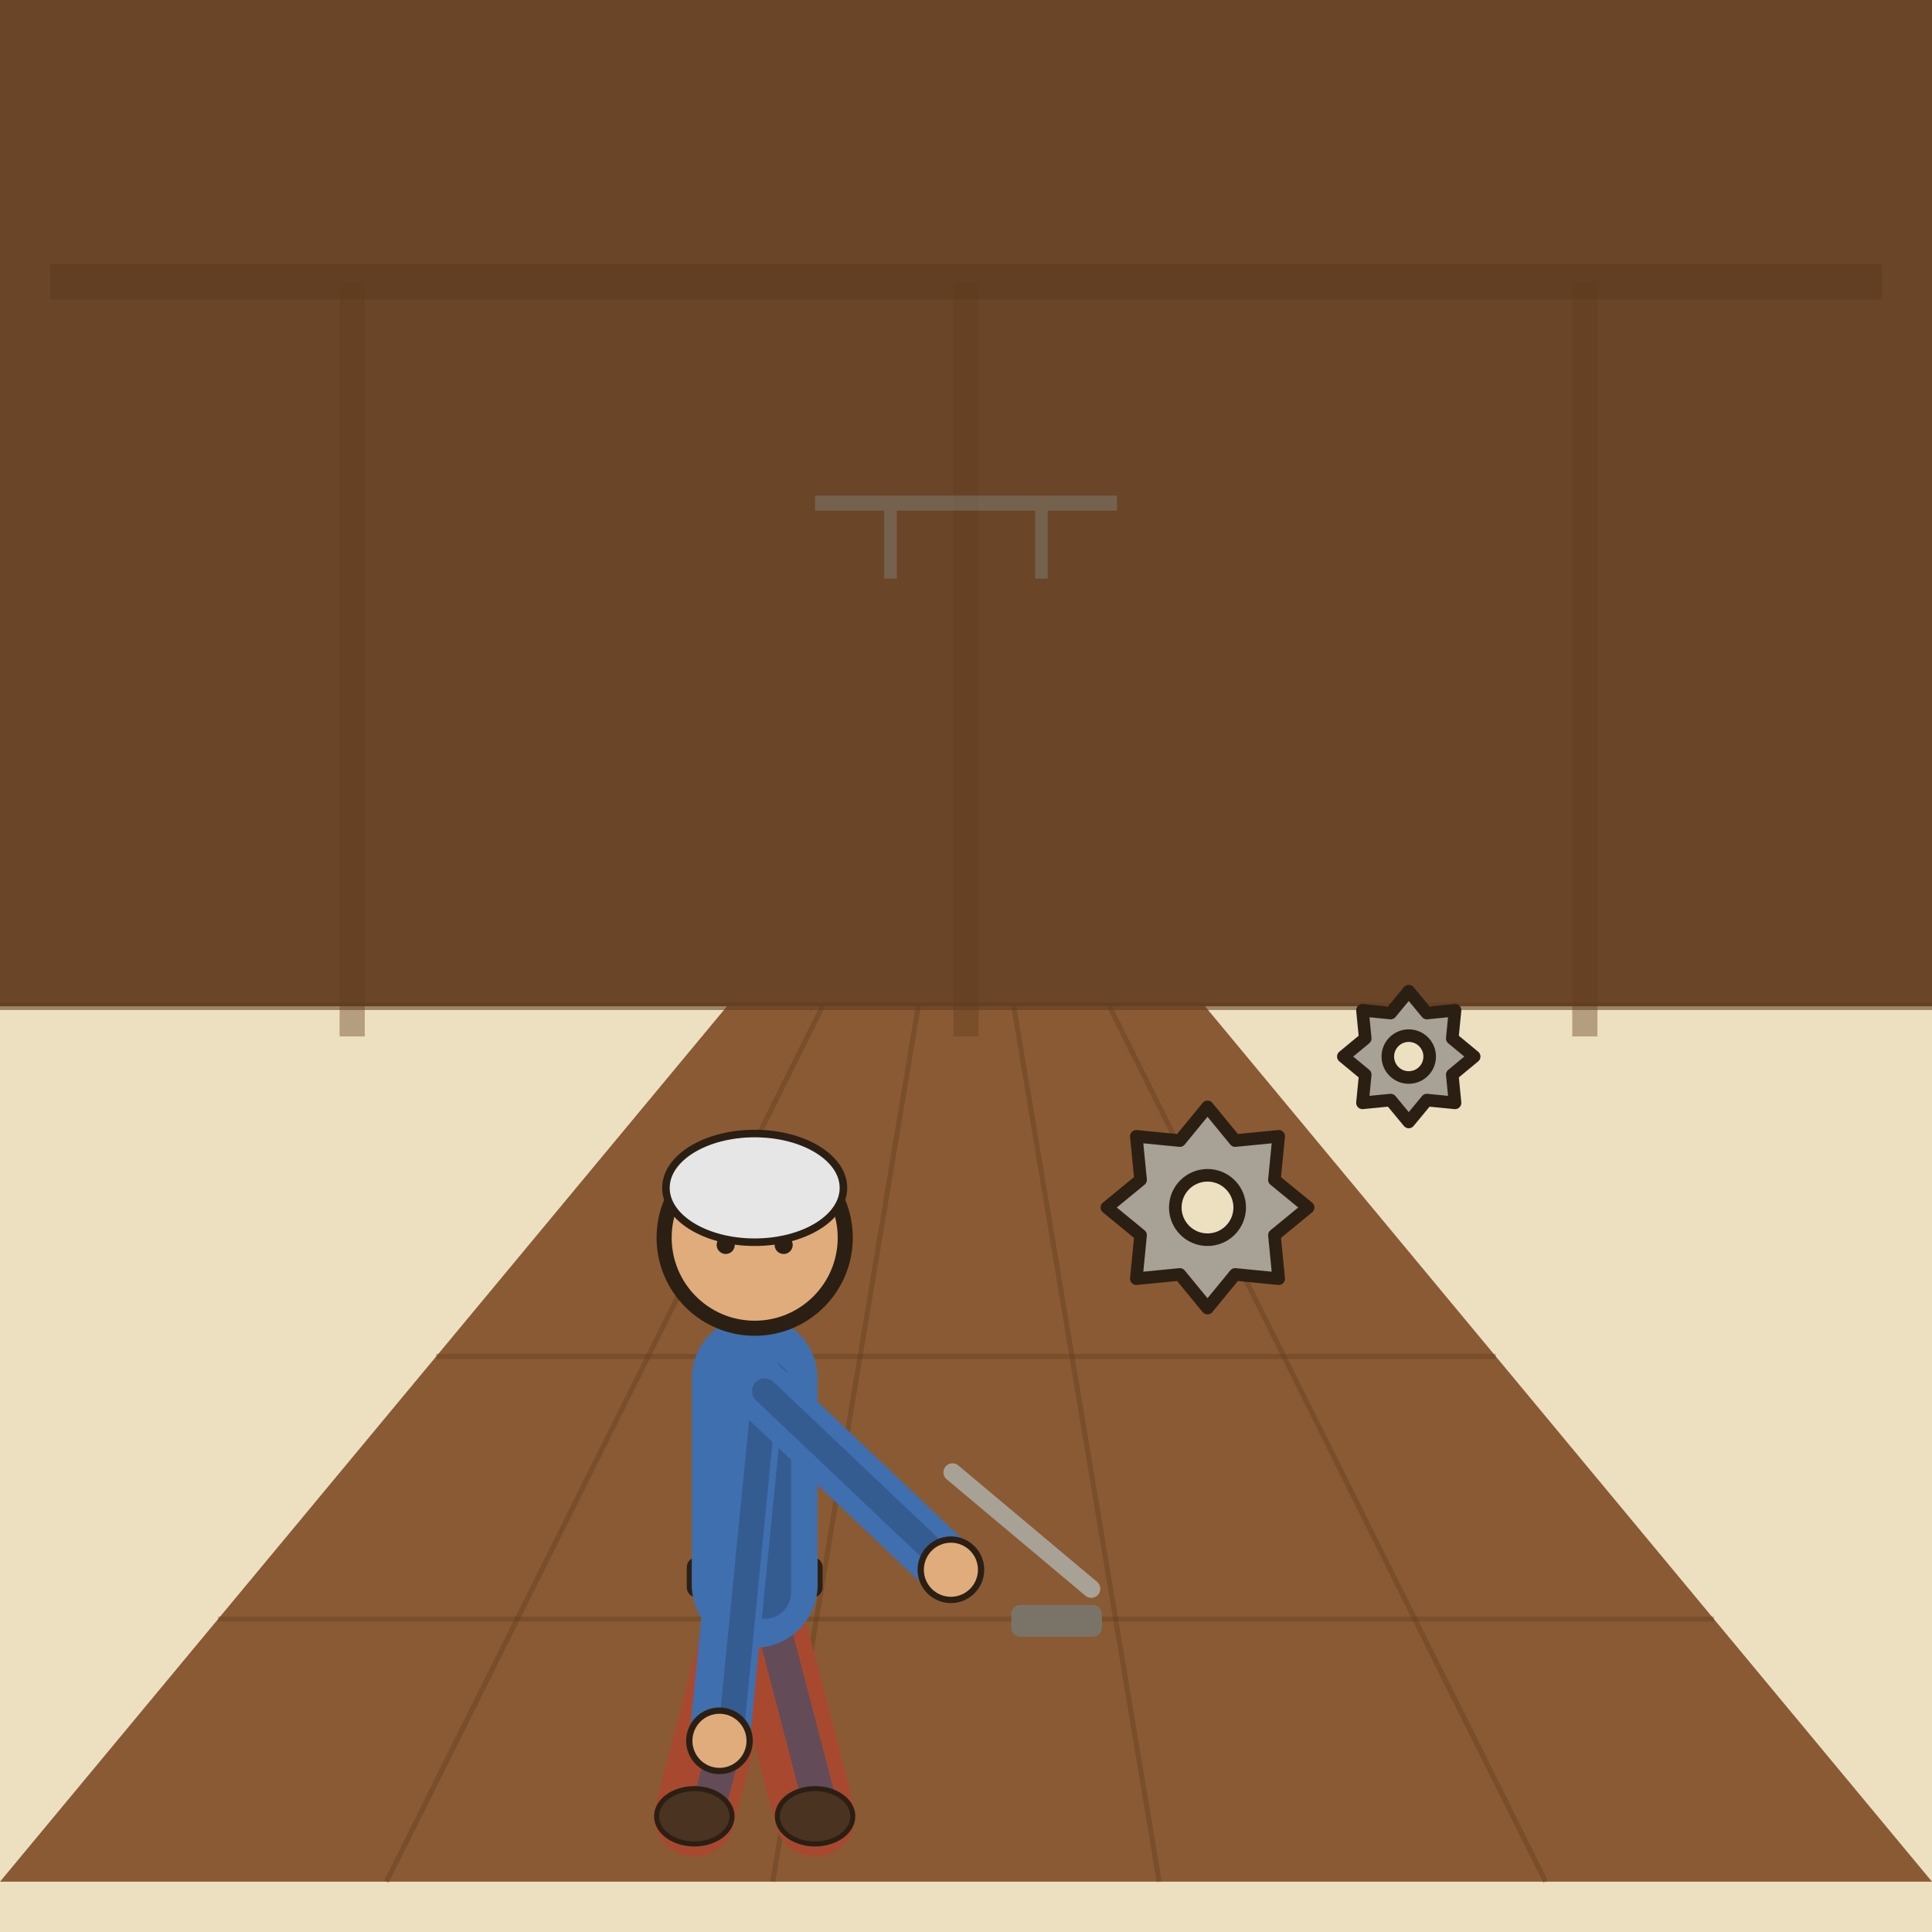
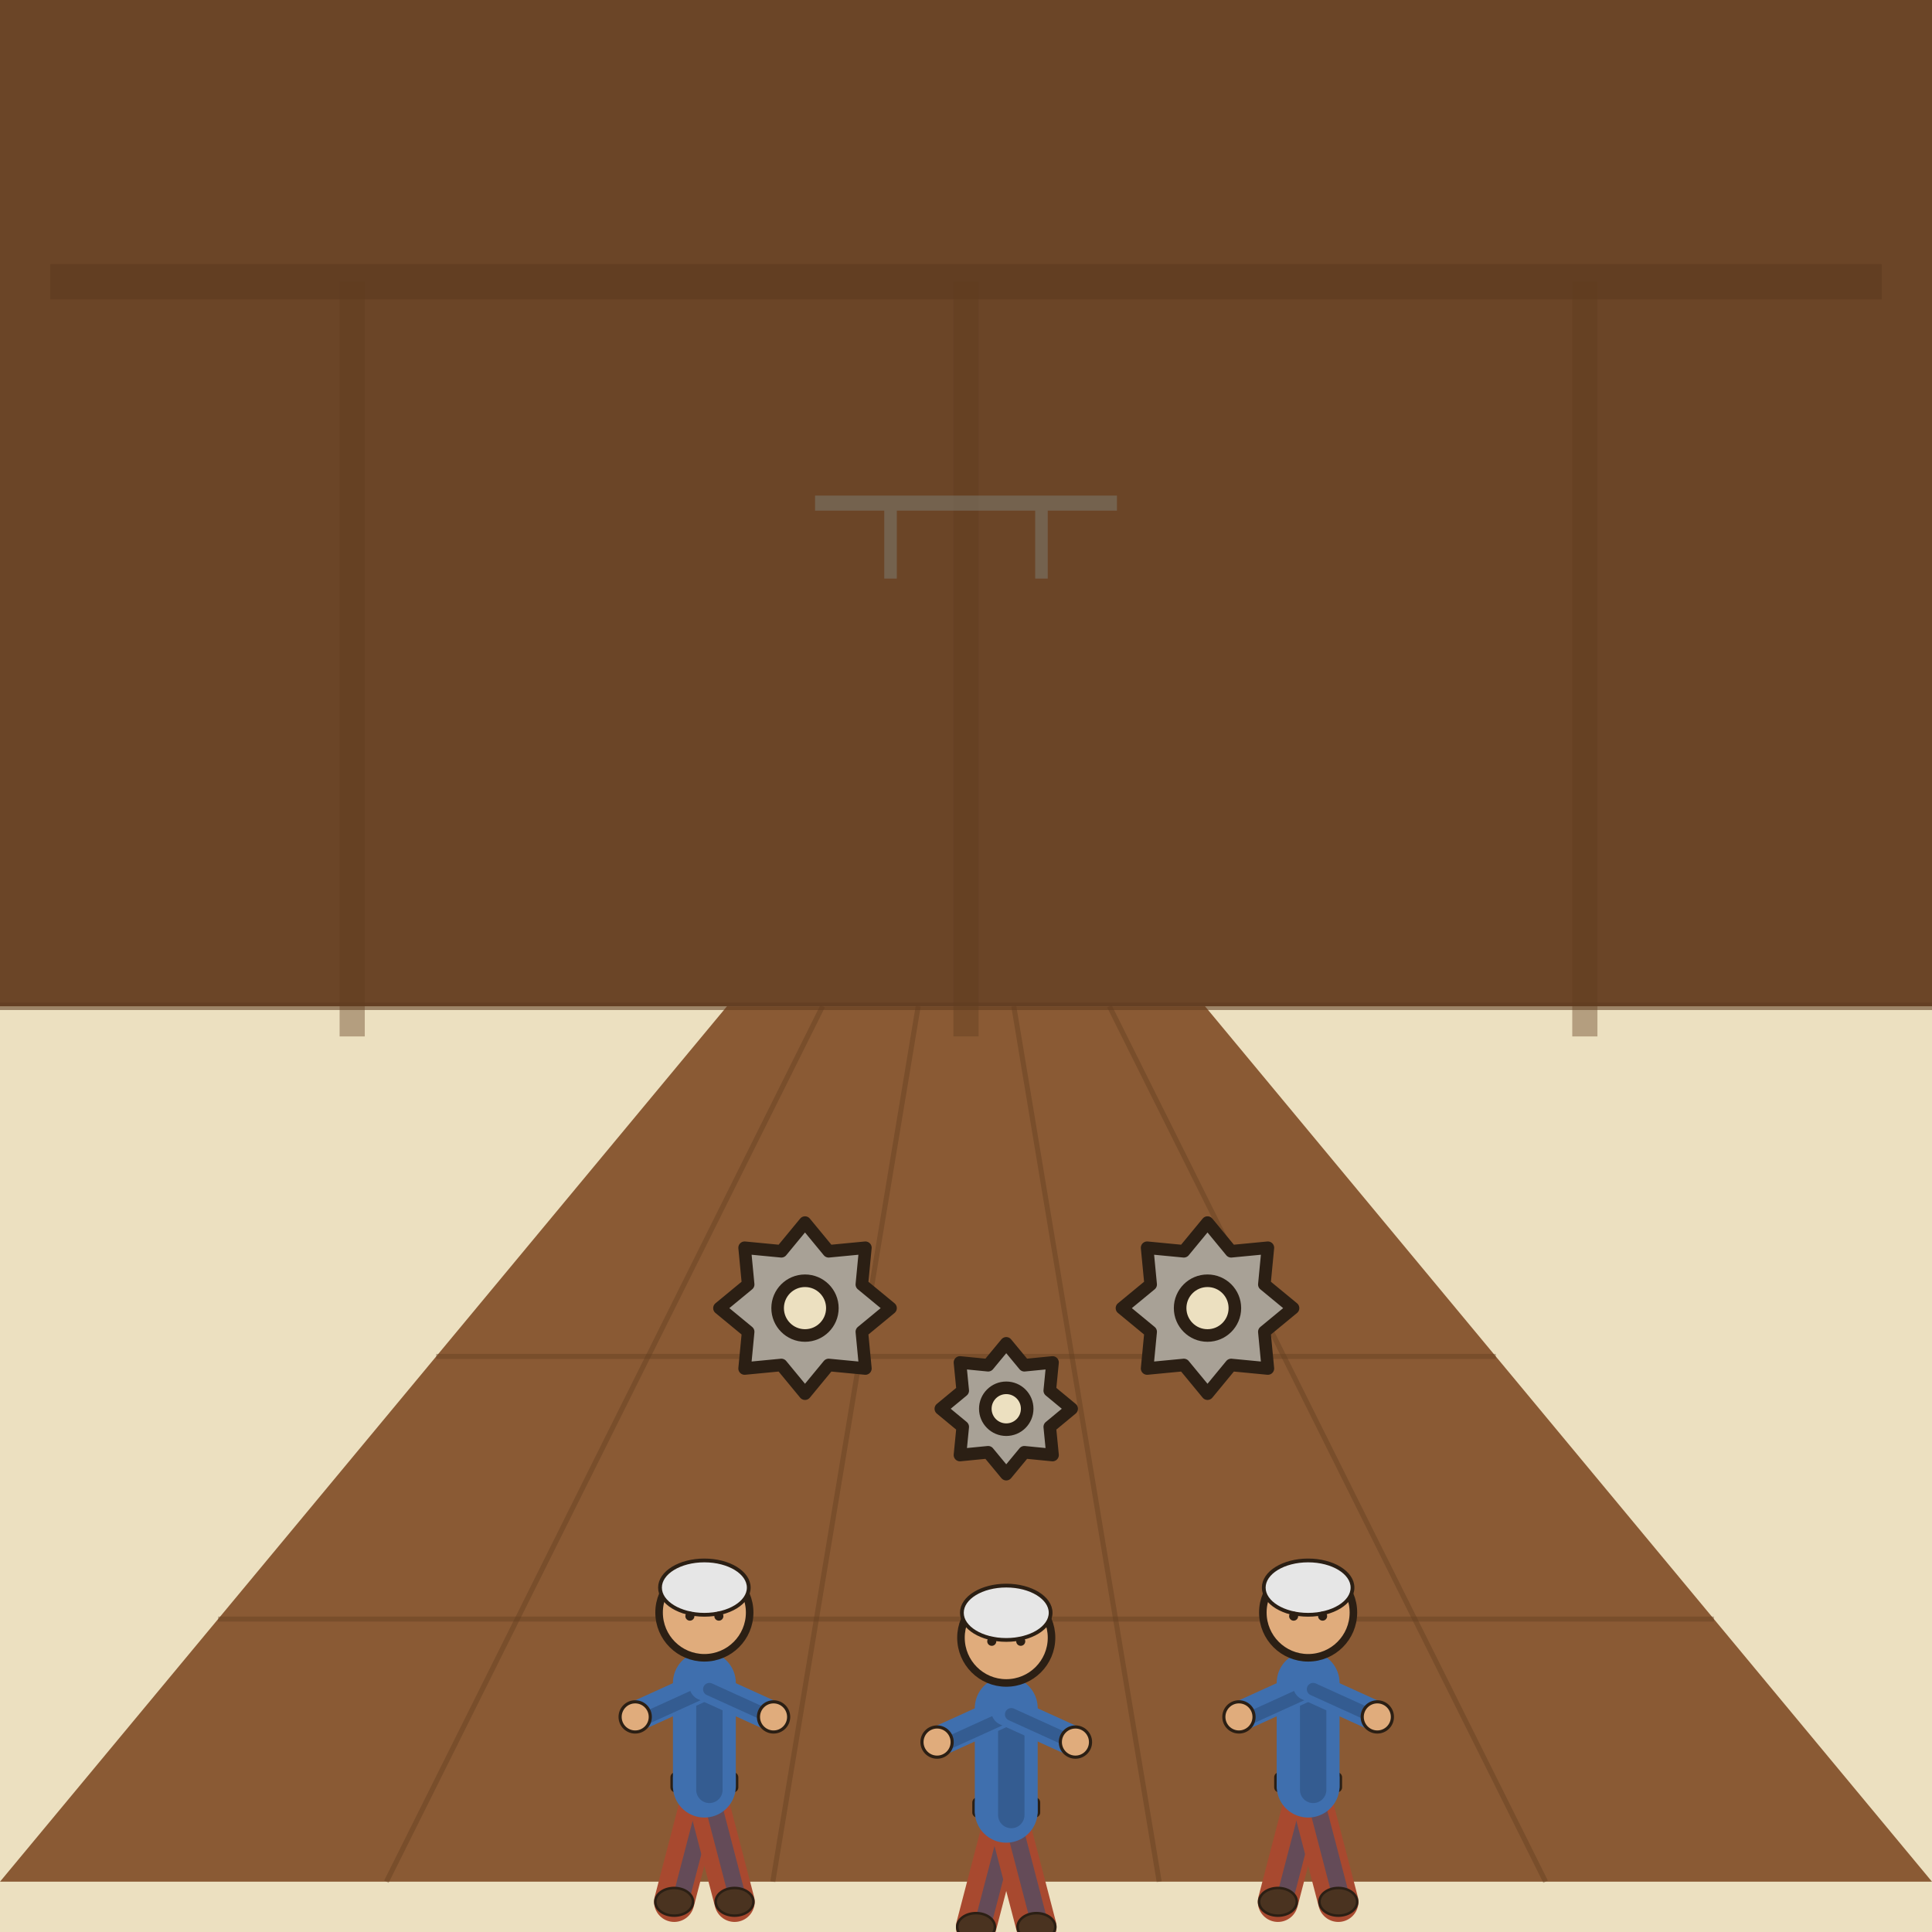
<svg xmlns="http://www.w3.org/2000/svg" viewBox="0 0 768 768">
  <rect x="0" y="0" width="768" height="768" fill="#ece0c0" />
  <rect x="0" y="0" width="768" height="400" fill="#6b4527" />
  <polygon points="289,400 479,400 768,748 0,748" fill="#8a5a34" />
  <line x1="327.0" y1="400" x2="153.6" y2="748" stroke="#5e3b1f" stroke-width="2" opacity="0.4" />
  <line x1="365.0" y1="400" x2="307.2" y2="748" stroke="#5e3b1f" stroke-width="2" opacity="0.4" />
  <line x1="403.0" y1="400" x2="460.8" y2="748" stroke="#5e3b1f" stroke-width="2" opacity="0.4" />
  <line x1="441.0" y1="400" x2="614.4" y2="748" stroke="#5e3b1f" stroke-width="2" opacity="0.4" />
  <line x1="173.4" y1="539.2" x2="594.6" y2="539.2" stroke="#5e3b1f" stroke-width="2" opacity="0.4" />
  <line x1="86.7" y1="643.6" x2="681.3" y2="643.6" stroke="#5e3b1f" stroke-width="2" opacity="0.4" />
  <line x1="0" y1="400" x2="768" y2="400" stroke="#5e3b1f" stroke-width="3" opacity="0.55" />
  <line x1="20" y1="112" x2="748" y2="112" stroke="#5e3b1f" stroke-width="14" opacity="0.7" />
  <line x1="140" y1="112" x2="140" y2="412.0" stroke="#5e3b1f" stroke-width="10" opacity="0.4" />
  <line x1="384" y1="112" x2="384" y2="412.0" stroke="#5e3b1f" stroke-width="10" opacity="0.4" />
  <line x1="630" y1="112" x2="630" y2="412.0" stroke="#5e3b1f" stroke-width="10" opacity="0.4" />
  <g transform="translate(384,200.0)" opacity="0.6">
    <line x1="-60" y1="0" x2="60" y2="0" stroke="#7a7468" stroke-width="6" />
    <line x1="-30" y1="0" x2="-30" y2="30" stroke="#7a7468" stroke-width="5" />
    <line x1="30" y1="0" x2="30" y2="30" stroke="#7a7468" stroke-width="5" />
  </g>
-   <g transform="translate(300,630) scale(1.0,1.0) rotate(0)">
+   <g transform="translate(320,520) scale(1.0)">
+     <polygon points="34.0,0.0 22.6,9.4 24.0,24.0 9.4,22.6 0.0,34.0 -9.4,22.6 -24.0,24.0 -22.6,9.4 -34.0,0.0 -22.6,-9.4 -24.0,-24.0 -9.4,-22.6 -0.0,-34.0 9.4,-22.6 24.0,-24.0 22.6,-9.4" fill="#a8a196" stroke="#2b1f14" stroke-width="5" stroke-linejoin="round" />
+     <circle cx="0" cy="0" r="10.88" fill="#ece0c0" stroke="#2b1f14" stroke-width="5" />
+   </g>
+   <g transform="translate(400,560) scale(1.0)">
+     <polygon points="26.0,0.0 17.3,7.2 18.4,18.4 7.2,17.3 0.0,26.0 -7.2,17.3 -18.4,18.4 -17.3,7.2 -26.0,0.0 -17.3,-7.2 -18.4,-18.4 -7.2,-17.3 -0.0,-26.0 7.2,-17.3 18.4,-18.4 17.3,-7.2" fill="#a8a196" stroke="#2b1f14" stroke-width="5" stroke-linejoin="round" />
+     <circle cx="0" cy="0" r="8.32" fill="#ece0c0" stroke="#2b1f14" stroke-width="5" />
+   </g>
+   <g transform="translate(480,520) scale(1.0)">
+     <polygon points="34.0,0.0 22.6,9.4 24.0,24.0 9.4,22.6 0.0,34.0 -9.4,22.6 -24.0,24.0 -22.6,9.4 -34.0,0.0 -22.6,-9.4 -24.0,-24.0 -9.4,-22.6 -0.0,-34.0 9.4,-22.6 24.0,-24.0 22.6,-9.4" fill="#a8a196" stroke="#2b1f14" stroke-width="5" stroke-linejoin="round" />
+     <circle cx="0" cy="0" r="10.88" fill="#ece0c0" stroke="#2b1f14" stroke-width="5" />
+   </g>
+   <g transform="translate(280,710) scale(0.5,0.5) rotate(0)">
    <line x1="0" y1="0" x2="-24" y2="92" stroke="#a8492f" stroke-width="32" stroke-linecap="round" />
    <line x1="4" y1="3" x2="-20" y2="95" stroke="#2b4d7a" stroke-width="13.4" stroke-linecap="round" opacity="0.55" />
    <ellipse cx="-24" cy="92" rx="15" ry="11" fill="#4a3320" stroke="#2b1f14" stroke-width="2" />
    <line x1="0" y1="0" x2="24" y2="92" stroke="#a8492f" stroke-width="32" stroke-linecap="round" />
    <line x1="4" y1="3" x2="28" y2="95" stroke="#2b4d7a" stroke-width="13.4" stroke-linecap="round" opacity="0.55" />
    <ellipse cx="24" cy="92" rx="15" ry="11" fill="#4a3320" stroke="#2b1f14" stroke-width="2" />
    <rect x="-26" y="-10" width="52" height="14" rx="3" fill="#2b4d7a" stroke="#2b1f14" stroke-width="2" />
    <line x1="0" y1="-82.0" x2="0" y2="0" stroke="#3f6fae" stroke-width="50" stroke-linecap="round" />
    <line x1="4" y1="-79.0" x2="4" y2="3" stroke="#2b4d7a" stroke-width="21.0" stroke-linecap="round" opacity="0.55" />
-     <line x1="0" y1="-80" x2="-14" y2="62" stroke="#3f6fae" stroke-width="24" stroke-linecap="round" />
-     <line x1="4" y1="-77" x2="-10" y2="65" stroke="#2b4d7a" stroke-width="10.1" stroke-linecap="round" opacity="0.55" />
-     <circle cx="-14" cy="62" r="12" fill="#e0ac7c" stroke="#2b1f14" stroke-width="2.5" />
-     <line x1="0" y1="-80" x2="78" y2="-6" stroke="#3f6fae" stroke-width="24" stroke-linecap="round" />
-     <line x1="4" y1="-77" x2="82" y2="-3" stroke="#2b4d7a" stroke-width="10.1" stroke-linecap="round" opacity="0.55" />
-     <circle cx="78" cy="-6" r="12" fill="#e0ac7c" stroke="#2b1f14" stroke-width="2.5" />
+     <line x1="0" y1="-80" x2="-55" y2="-55" stroke="#3f6fae" stroke-width="24" stroke-linecap="round" />
+     <line x1="4" y1="-77" x2="-51" y2="-52" stroke="#2b4d7a" stroke-width="10.1" stroke-linecap="round" opacity="0.55" />
+     <circle cx="-55" cy="-55" r="12" fill="#e0ac7c" stroke="#2b1f14" stroke-width="2.5" />
+     <line x1="0" y1="-80" x2="55" y2="-55" stroke="#3f6fae" stroke-width="24" stroke-linecap="round" />
+     <line x1="4" y1="-77" x2="59" y2="-52" stroke="#2b4d7a" stroke-width="10.1" stroke-linecap="round" opacity="0.55" />
+     <circle cx="55" cy="-55" r="12" fill="#e0ac7c" stroke="#2b1f14" stroke-width="2.5" />
    <circle cx="0" cy="-138" r="36" fill="#e0ac7c" stroke="#2b1f14" stroke-width="6" />
    <ellipse cx="0" cy="-157.8" rx="35.28" ry="21.6" fill="#e6e6e6" stroke="#2b1f14" stroke-width="3" />
    <circle cx="-11.52" cy="-135.12" r="3.6" fill="#2b1f14" />
    <circle cx="11.52" cy="-135.12" r="3.6" fill="#2b1f14" />
  </g>
-   <g transform="translate(480,480) scale(1.0)">
-     <polygon points="40.0,0.0 26.6,11.0 28.3,28.3 11.0,26.6 0.0,40.0 -11.0,26.6 -28.3,28.3 -26.6,11.0 -40.0,0.0 -26.6,-11.0 -28.3,-28.3 -11.0,-26.6 -0.0,-40.0 11.0,-26.6 28.3,-28.3 26.6,-11.0" fill="#a8a196" stroke="#2b1f14" stroke-width="5" stroke-linejoin="round" />
-     <circle cx="0" cy="0" r="12.8" fill="#ece0c0" stroke="#2b1f14" stroke-width="5" />
+   <g transform="translate(400,720) scale(0.5,0.5) rotate(0)">
+     <line x1="0" y1="0" x2="-24" y2="92" stroke="#a8492f" stroke-width="32" stroke-linecap="round" />
+     <line x1="4" y1="3" x2="-20" y2="95" stroke="#2b4d7a" stroke-width="13.4" stroke-linecap="round" opacity="0.55" />
+     <ellipse cx="-24" cy="92" rx="15" ry="11" fill="#4a3320" stroke="#2b1f14" stroke-width="2" />
+     <line x1="0" y1="0" x2="24" y2="92" stroke="#a8492f" stroke-width="32" stroke-linecap="round" />
+     <line x1="4" y1="3" x2="28" y2="95" stroke="#2b4d7a" stroke-width="13.4" stroke-linecap="round" opacity="0.55" />
+     <ellipse cx="24" cy="92" rx="15" ry="11" fill="#4a3320" stroke="#2b1f14" stroke-width="2" />
+     <rect x="-26" y="-10" width="52" height="14" rx="3" fill="#2b4d7a" stroke="#2b1f14" stroke-width="2" />
+     <line x1="0" y1="-82.0" x2="0" y2="0" stroke="#3f6fae" stroke-width="50" stroke-linecap="round" />
+     <line x1="4" y1="-79.0" x2="4" y2="3" stroke="#2b4d7a" stroke-width="21.0" stroke-linecap="round" opacity="0.55" />
+     <line x1="0" y1="-80" x2="-55" y2="-55" stroke="#3f6fae" stroke-width="24" stroke-linecap="round" />
+     <line x1="4" y1="-77" x2="-51" y2="-52" stroke="#2b4d7a" stroke-width="10.1" stroke-linecap="round" opacity="0.55" />
+     <circle cx="-55" cy="-55" r="12" fill="#e0ac7c" stroke="#2b1f14" stroke-width="2.5" />
+     <line x1="0" y1="-80" x2="55" y2="-55" stroke="#3f6fae" stroke-width="24" stroke-linecap="round" />
+     <line x1="4" y1="-77" x2="59" y2="-52" stroke="#2b4d7a" stroke-width="10.1" stroke-linecap="round" opacity="0.55" />
+     <circle cx="55" cy="-55" r="12" fill="#e0ac7c" stroke="#2b1f14" stroke-width="2.5" />
+     <circle cx="0" cy="-138" r="36" fill="#e0ac7c" stroke="#2b1f14" stroke-width="6" />
+     <ellipse cx="0" cy="-157.8" rx="35.28" ry="21.6" fill="#e6e6e6" stroke="#2b1f14" stroke-width="3" />
+     <circle cx="-11.52" cy="-135.12" r="3.6" fill="#2b1f14" />
+     <circle cx="11.52" cy="-135.12" r="3.6" fill="#2b1f14" />
  </g>
-   <g transform="translate(560,420) scale(1.0)">
-     <polygon points="26.0,0.0 17.3,7.2 18.4,18.4 7.2,17.3 0.0,26.0 -7.2,17.3 -18.4,18.4 -17.3,7.2 -26.0,0.0 -17.3,-7.2 -18.4,-18.4 -7.2,-17.3 -0.0,-26.0 7.2,-17.3 18.4,-18.4 17.3,-7.2" fill="#a8a196" stroke="#2b1f14" stroke-width="5" stroke-linejoin="round" />
-     <circle cx="0" cy="0" r="8.32" fill="#ece0c0" stroke="#2b1f14" stroke-width="5" />
-   </g>
-   <g transform="translate(420,620) scale(0.9)">
-     <rect x="-20" y="20" width="40" height="14" rx="4" fill="#7a7468" />
-     <line x1="0" y1="20" x2="0" y2="-60" stroke="#a8a196" stroke-width="8" stroke-linecap="round" transform="rotate(-50)" />
+   <g transform="translate(520,710) scale(0.5,0.5) rotate(0)">
+     <line x1="0" y1="0" x2="-24" y2="92" stroke="#a8492f" stroke-width="32" stroke-linecap="round" />
+     <line x1="4" y1="3" x2="-20" y2="95" stroke="#2b4d7a" stroke-width="13.4" stroke-linecap="round" opacity="0.55" />
+     <ellipse cx="-24" cy="92" rx="15" ry="11" fill="#4a3320" stroke="#2b1f14" stroke-width="2" />
+     <line x1="0" y1="0" x2="24" y2="92" stroke="#a8492f" stroke-width="32" stroke-linecap="round" />
+     <line x1="4" y1="3" x2="28" y2="95" stroke="#2b4d7a" stroke-width="13.4" stroke-linecap="round" opacity="0.55" />
+     <ellipse cx="24" cy="92" rx="15" ry="11" fill="#4a3320" stroke="#2b1f14" stroke-width="2" />
+     <rect x="-26" y="-10" width="52" height="14" rx="3" fill="#2b4d7a" stroke="#2b1f14" stroke-width="2" />
+     <line x1="0" y1="-82.0" x2="0" y2="0" stroke="#3f6fae" stroke-width="50" stroke-linecap="round" />
+     <line x1="4" y1="-79.0" x2="4" y2="3" stroke="#2b4d7a" stroke-width="21.0" stroke-linecap="round" opacity="0.55" />
+     <line x1="0" y1="-80" x2="-55" y2="-55" stroke="#3f6fae" stroke-width="24" stroke-linecap="round" />
+     <line x1="4" y1="-77" x2="-51" y2="-52" stroke="#2b4d7a" stroke-width="10.1" stroke-linecap="round" opacity="0.55" />
+     <circle cx="-55" cy="-55" r="12" fill="#e0ac7c" stroke="#2b1f14" stroke-width="2.5" />
+     <line x1="0" y1="-80" x2="55" y2="-55" stroke="#3f6fae" stroke-width="24" stroke-linecap="round" />
+     <line x1="4" y1="-77" x2="59" y2="-52" stroke="#2b4d7a" stroke-width="10.1" stroke-linecap="round" opacity="0.55" />
+     <circle cx="55" cy="-55" r="12" fill="#e0ac7c" stroke="#2b1f14" stroke-width="2.5" />
+     <circle cx="0" cy="-138" r="36" fill="#e0ac7c" stroke="#2b1f14" stroke-width="6" />
+     <ellipse cx="0" cy="-157.8" rx="35.28" ry="21.6" fill="#e6e6e6" stroke="#2b1f14" stroke-width="3" />
+     <circle cx="-11.52" cy="-135.12" r="3.6" fill="#2b1f14" />
+     <circle cx="11.52" cy="-135.12" r="3.6" fill="#2b1f14" />
  </g>
</svg>
